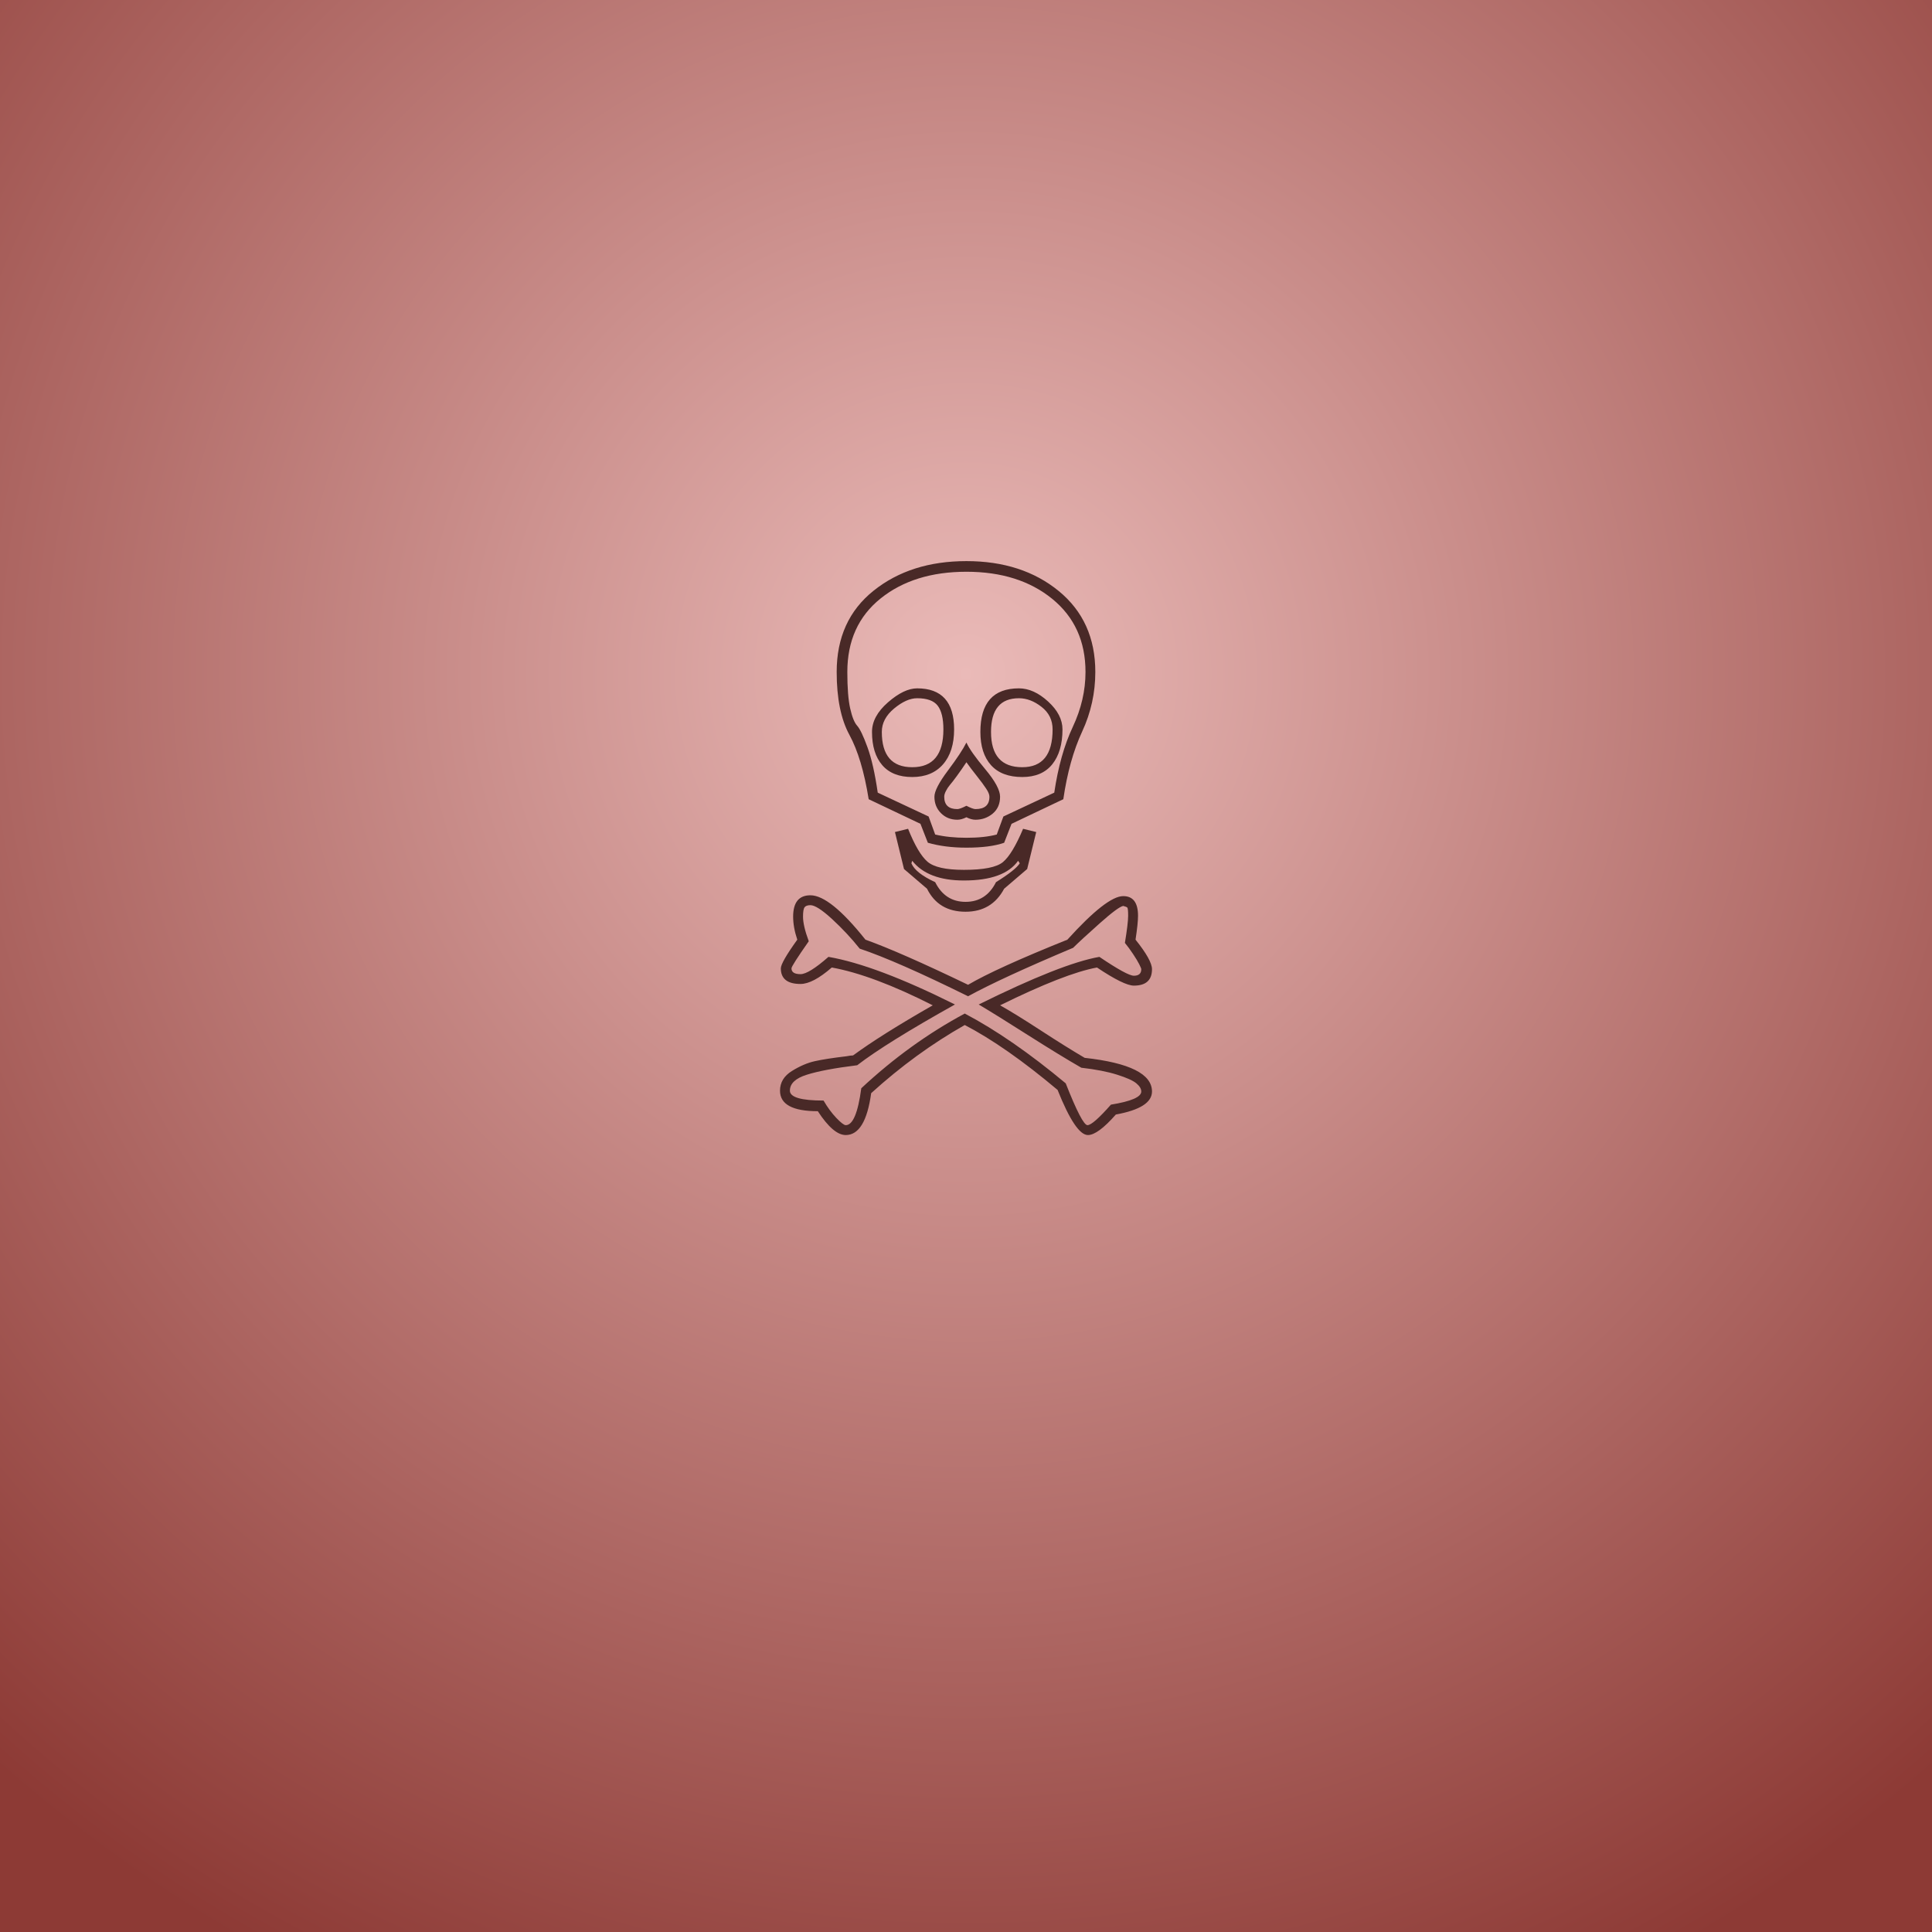
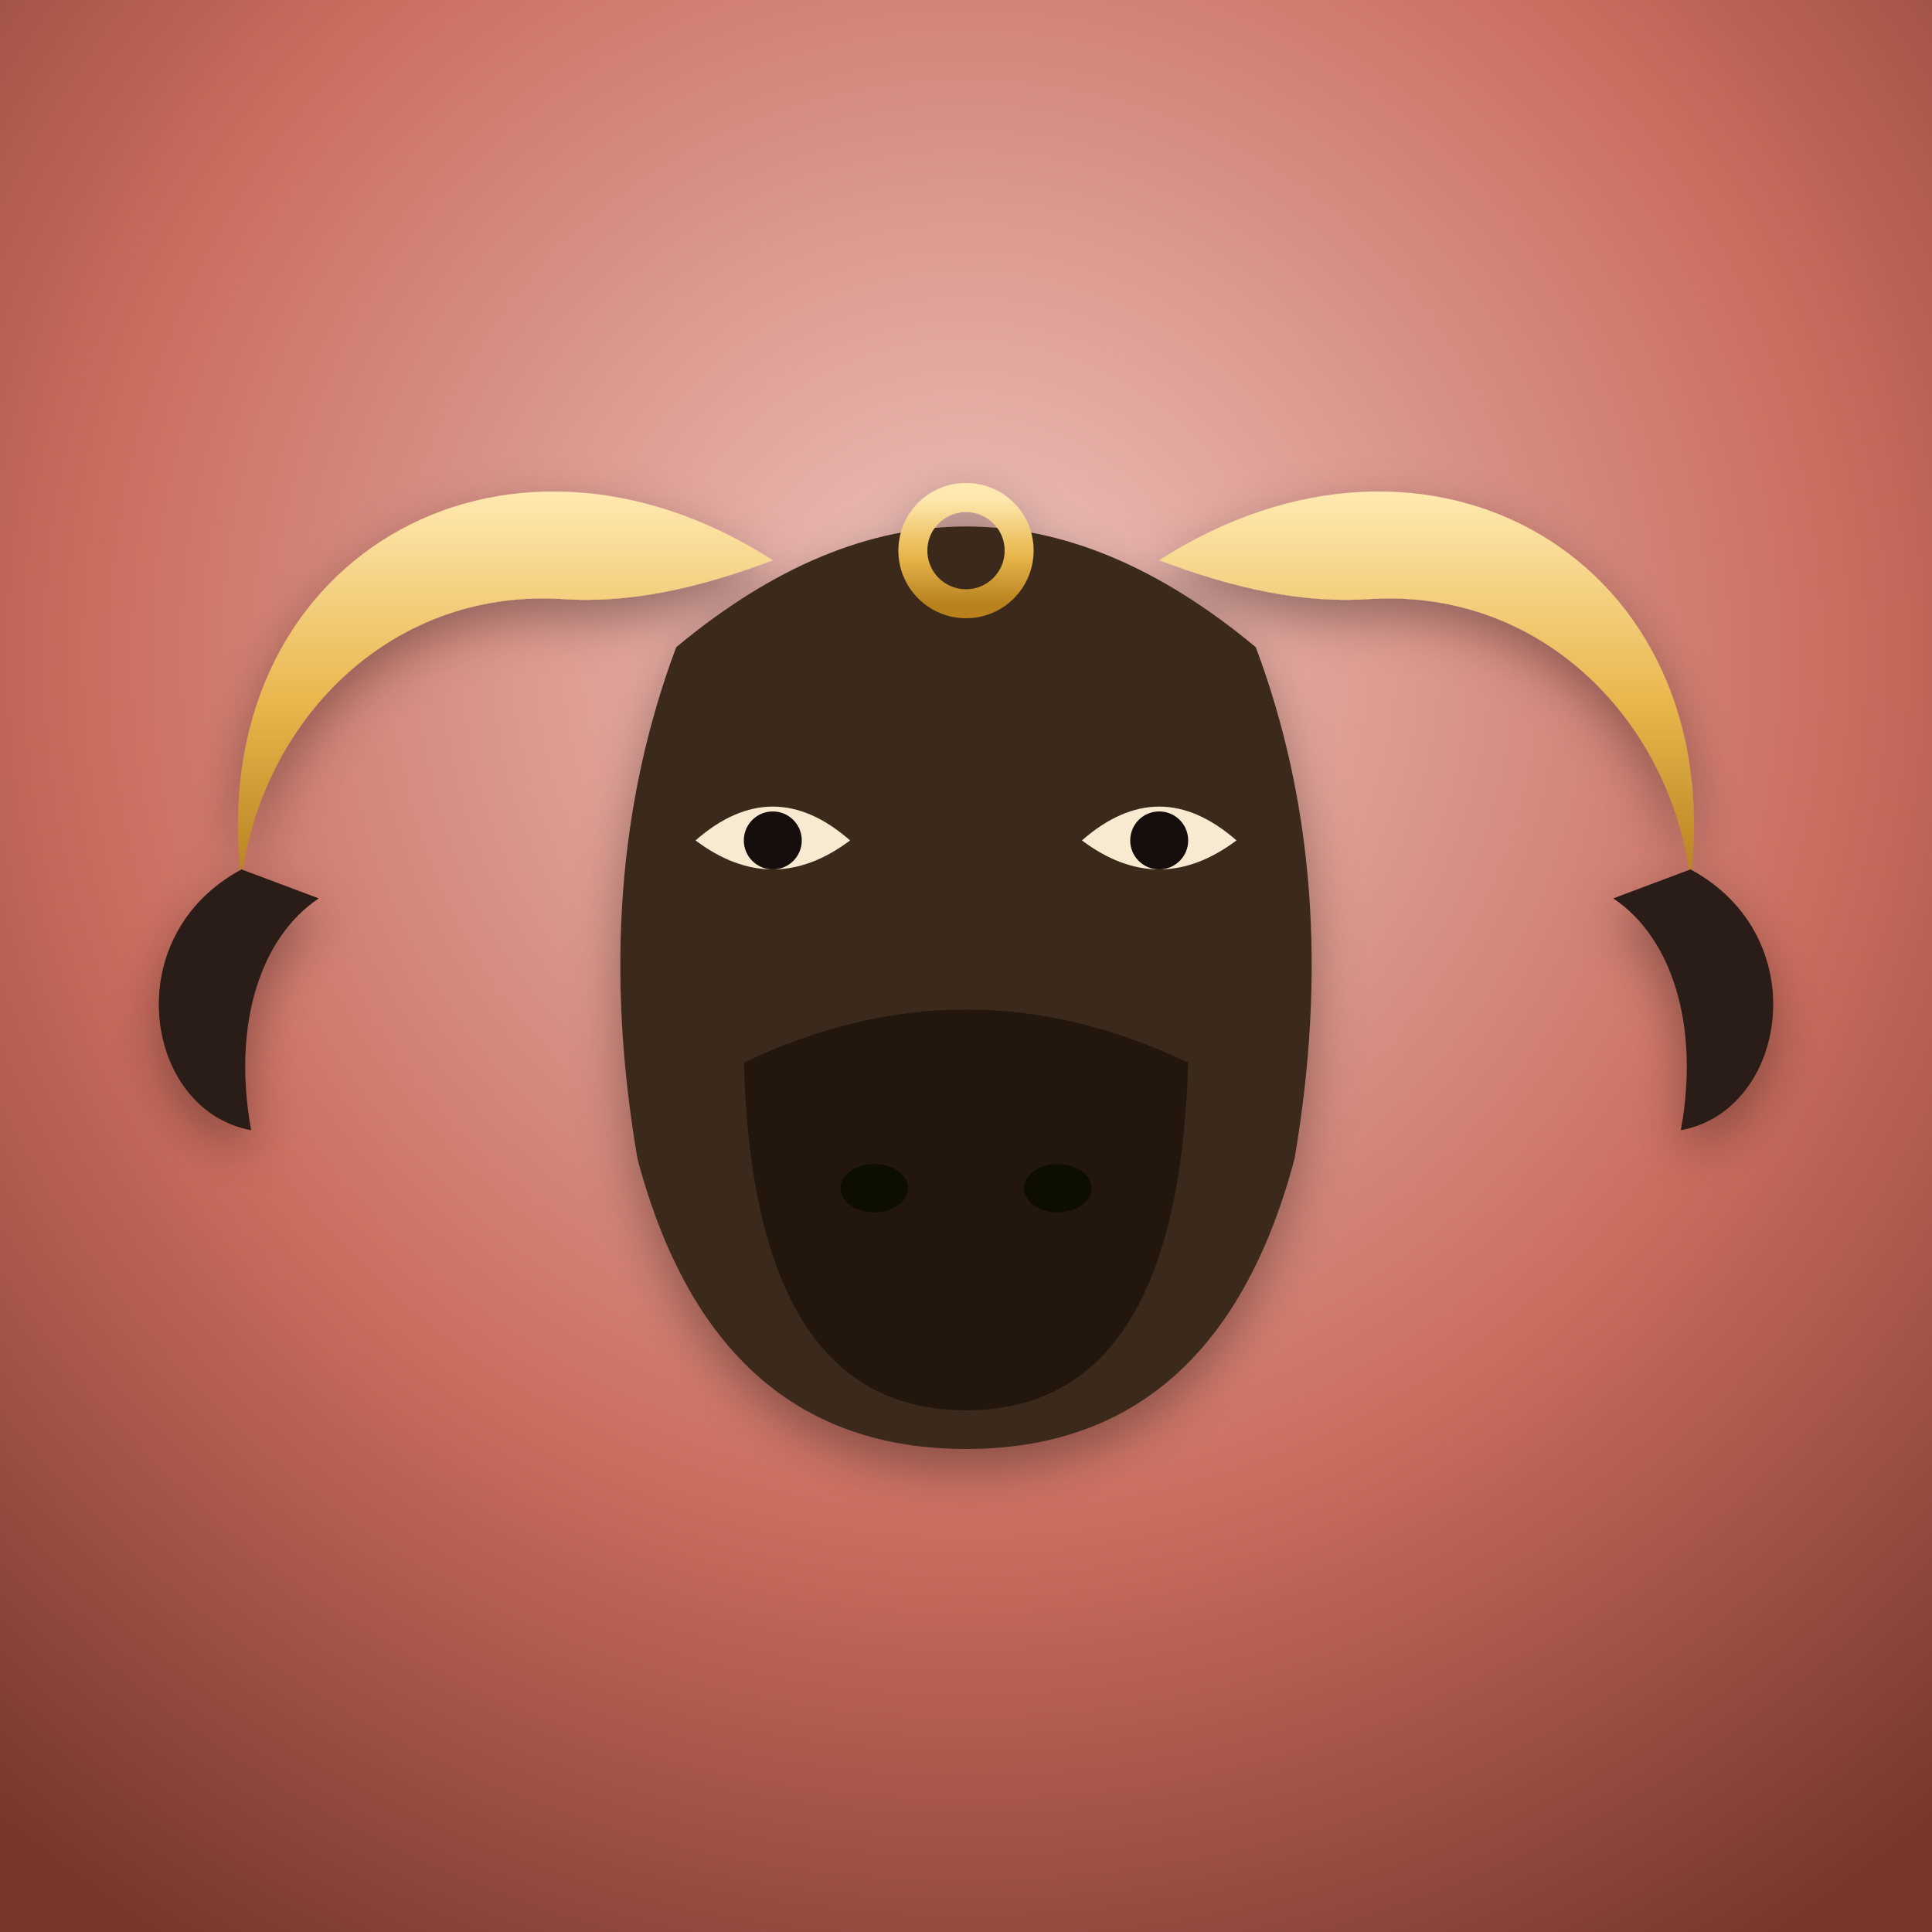
<svg xmlns="http://www.w3.org/2000/svg" width="400" height="400" viewBox="0 0 400 400" role="img" aria-label="Yama">
  <defs>
-     <radialGradient id="g" cx="50%" cy="35%" r="75%">
-       <stop offset="0%" stop-color="hsl(3,55%,82%)" />
-       <stop offset="100%" stop-color="hsl(3,45%,38%)" />
+     <radialGradient id="bg" cx="50%" cy="34%" r="78%">
+       <stop offset="0%" stop-color="hsl(8,58%,84%)" />
+       <stop offset="58%" stop-color="hsl(8,50%,58%)" />
+       <stop offset="100%" stop-color="hsl(8,46%,32%)" />
    </radialGradient>
+     <linearGradient id="gold" x1="0" y1="0" x2="0" y2="1">
+       <stop offset="0%" stop-color="#ffe9b0" />
+       <stop offset="55%" stop-color="#e8b64c" />
+       <stop offset="100%" stop-color="#b8811f" />
+     </linearGradient>
+     <linearGradient id="pale" x1="0" y1="0" x2="0" y2="1">
+       <stop offset="0%" stop-color="#fffdf6" />
+       <stop offset="100%" stop-color="#e6dcc4" />
+     </linearGradient>
+     <filter id="soft" x="-25%" y="-25%" width="150%" height="150%">
+       <feDropShadow dx="0" dy="4" stdDeviation="5" flood-color="#000" flood-opacity=".33" />
+     </filter>
  </defs>
-   <rect width="400" height="400" fill="url(#g)" />
-   <text x="200" y="235" font-family="Georgia,serif" font-size="170" fill="hsl(3,30%,22%)" text-anchor="middle">☠</text>
+   <rect width="400" height="400" fill="url(#bg)" />
+   <g filter="url(#soft)">
+     <g transform="translate(200 200)">
+       <path d="M-40 -84 C-96 -120 -158 -84 -150 -18 C-146 -50 -120 -78 -84 -76 C-70 -75 -56 -78 -40 -84Z" fill="url(#gold)" />
+       <path d="M40 -84 C96 -120 158 -84 150 -18 C146 -50 120 -78 84 -76 C70 -75 56 -78 40 -84Z" fill="url(#gold)" />
+       <path d="M-150 -20 C-176 -6 -170 30 -148 34 C-152 12 -146 -6 -134 -14Z" fill="#2a1e14" />
+       <path d="M150 -20 C176 -6 170 30 148 34 C152 12 146 -6 134 -14Z" fill="#2a1e14" />
+       <path d="M-60 -66 Q0 -116 60 -66 Q78 -18 68 40 Q52 100 0 100 Q-52 100 -68 40 Q-78 -18 -60 -66Z" fill="#3a2c1e" />
+       <path d="M-46 20 Q0 -2 46 20 Q44 92 0 92 Q-44 92 -46 20Z" fill="#221910" />
+       <ellipse cx="-19" cy="46" rx="7" ry="5" fill="#0d0906" />
+       <ellipse cx="19" cy="46" rx="7" ry="5" fill="#0d0906" />
+       <g fill="#f7ead0">
+         <path d="M-56 -26 Q-40 -40 -24 -26 Q-40 -14 -56 -26Z" />
+         <path d="M56 -26 Q40 -40 24 -26 Q40 -14 56 -26Z" />
+       </g>
+       <circle cx="-40" cy="-26" r="6" fill="#140e09" />
+       <circle cx="40" cy="-26" r="6" fill="#140e09" />
+       <circle cx="0" cy="-86" r="11" fill="none" stroke="url(#gold)" stroke-width="6" />
+     </g>
+   </g>
</svg>
